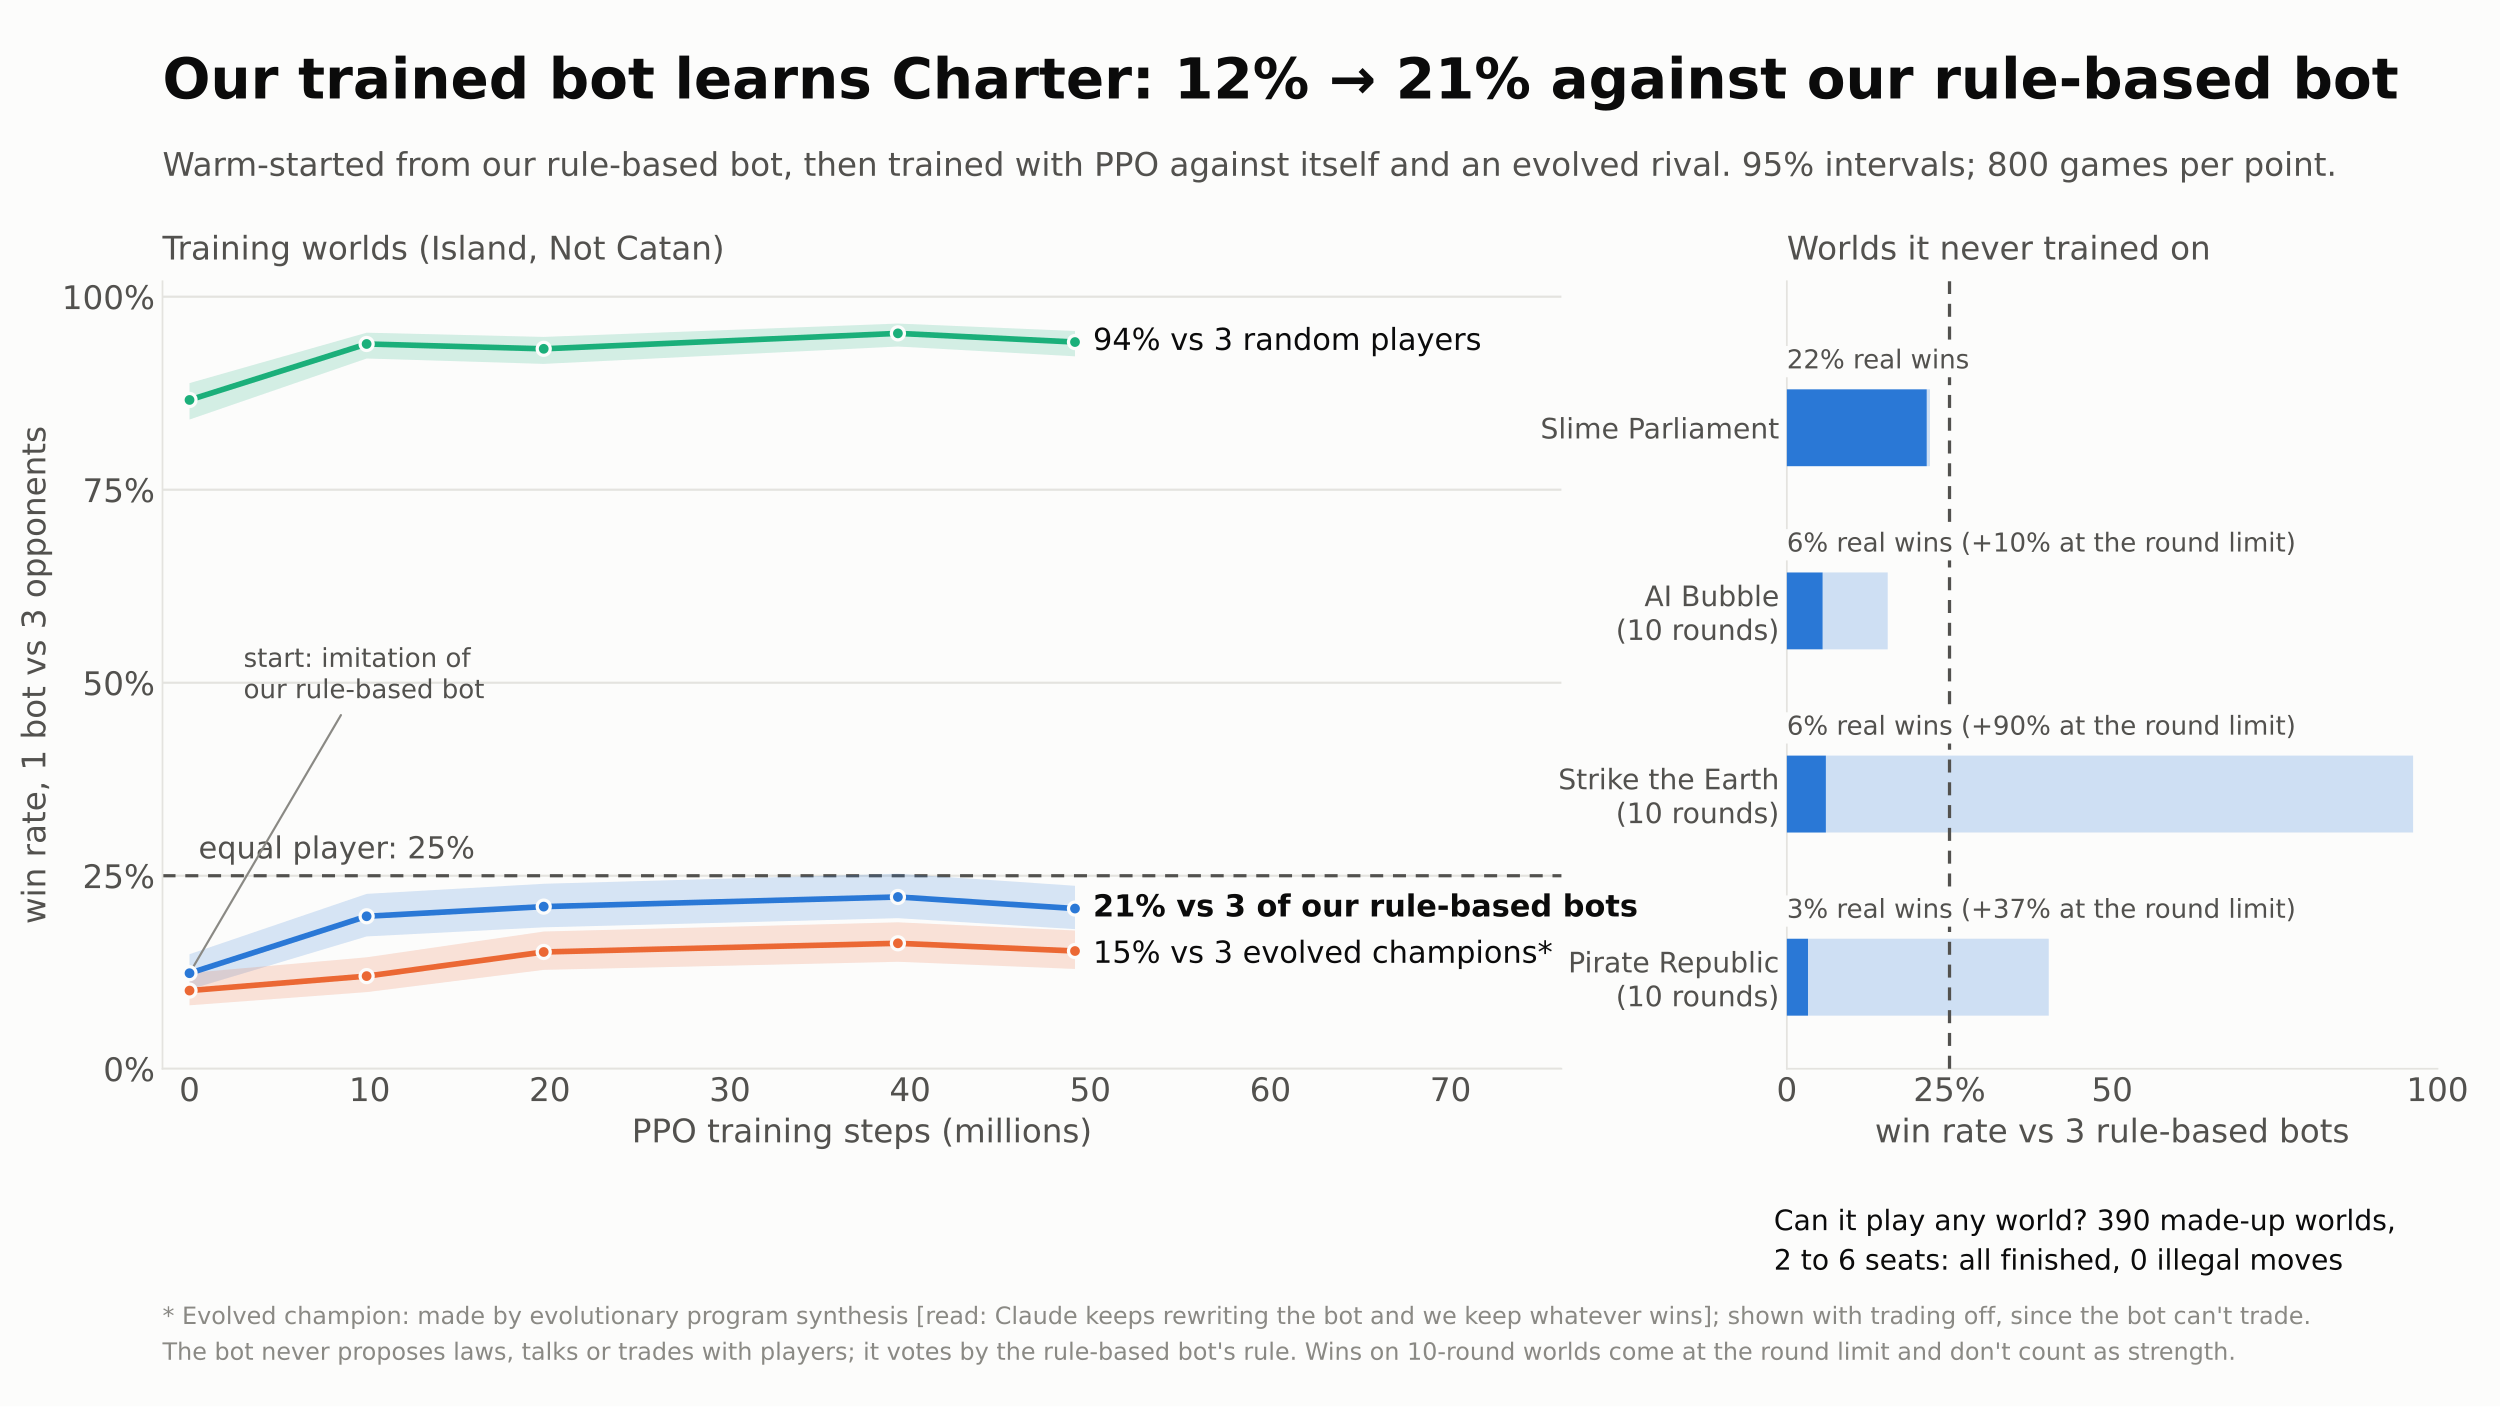
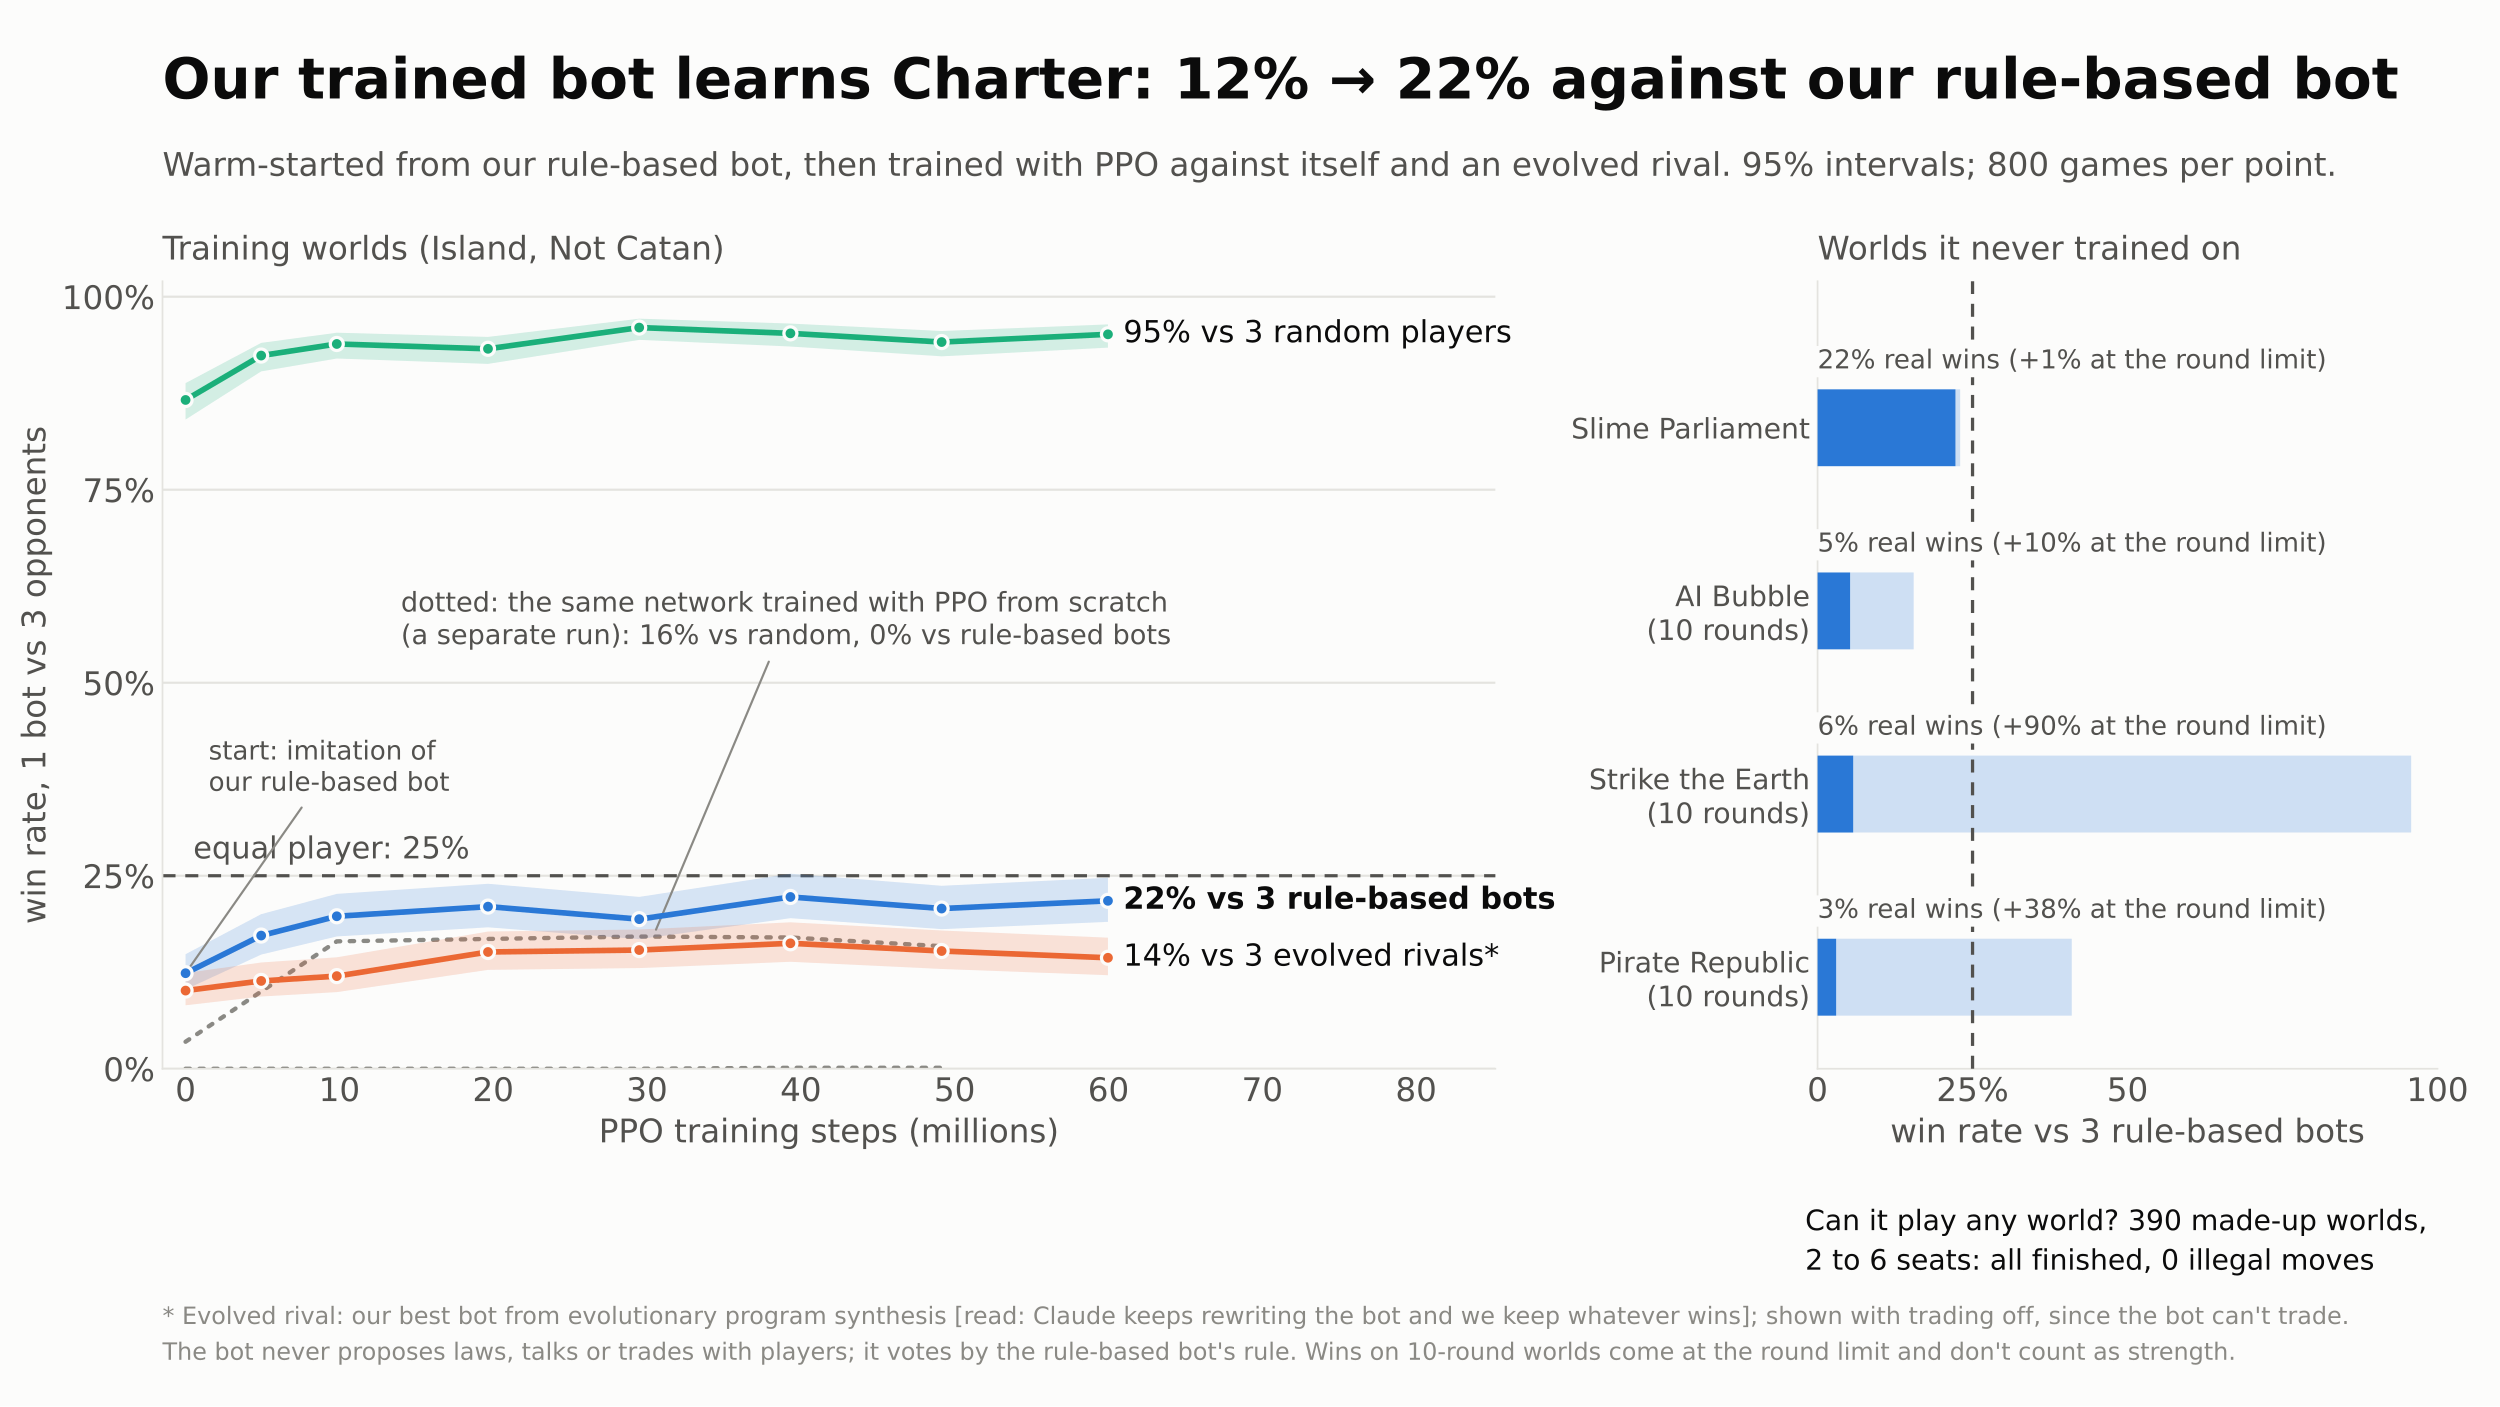
<svg xmlns="http://www.w3.org/2000/svg" xmlns:xlink="http://www.w3.org/1999/xlink" width="1152pt" height="648pt" viewBox="0 0 1152 648" version="1.1">
  <defs>
    <style type="text/css">*{stroke-linejoin: round; stroke-linecap: butt}</style>
  </defs>
  <g id="figure_1">
    <g id="patch_1">
      <path d="M 0 648  L 1152 648  L 1152 0  L 0 0  z " style="fill: #fcfcfb" />
    </g>
    <g id="axes_1">
      <g id="patch_2">
-         <path d="M 74.88 492.48  L 719.493 492.48  L 719.493 129.6  L 74.88 129.6  z " style="fill: #fcfcfb" />
+         <path d="M 74.88 492.48  L 689.06 492.48  L 689.06 129.6  L 74.88 129.6  z " style="fill: #fcfcfb" />
      </g>
      <g id="matplotlib.axis_1">
        <g id="xtick_1">
          <g id="line2d_1" />
          <g id="text_1">
-             <text style="font-size: 15px; font-family: 'DejaVu Sans'; text-anchor: middle; fill: #52514e" x="87.332" y="507.376" transform="rotate(-0 87.33195 507.3765)">0</text>
+             <text style="font-size: 15px; font-family: 'DejaVu Sans'; text-anchor: middle; fill: #52514e" x="85.512" y="507.376" transform="rotate(-0 85.51197 507.3765)">0</text>
          </g>
        </g>
        <g id="xtick_2">
          <g id="line2d_2" />
          <g id="text_2">
-             <text style="font-size: 15px; font-family: 'DejaVu Sans'; text-anchor: middle; fill: #52514e" x="170.345" y="507.376" transform="rotate(-0 170.345 507.3765)">10</text>
+             <text style="font-size: 15px; font-family: 'DejaVu Sans'; text-anchor: middle; fill: #52514e" x="156.392" y="507.376" transform="rotate(-0 156.3918 507.3765)">10</text>
          </g>
        </g>
        <g id="xtick_3">
          <g id="line2d_3" />
          <g id="text_3">
-             <text style="font-size: 15px; font-family: 'DejaVu Sans'; text-anchor: middle; fill: #52514e" x="253.358" y="507.376" transform="rotate(-0 253.358 507.3765)">20</text>
+             <text style="font-size: 15px; font-family: 'DejaVu Sans'; text-anchor: middle; fill: #52514e" x="227.272" y="507.376" transform="rotate(-0 227.2716 507.3765)">20</text>
          </g>
        </g>
        <g id="xtick_4">
          <g id="line2d_4" />
          <g id="text_4">
-             <text style="font-size: 15px; font-family: 'DejaVu Sans'; text-anchor: middle; fill: #52514e" x="336.371" y="507.376" transform="rotate(-0 336.371 507.3765)">30</text>
+             <text style="font-size: 15px; font-family: 'DejaVu Sans'; text-anchor: middle; fill: #52514e" x="298.151" y="507.376" transform="rotate(-0 298.1515 507.3765)">30</text>
          </g>
        </g>
        <g id="xtick_5">
          <g id="line2d_5" />
          <g id="text_5">
-             <text style="font-size: 15px; font-family: 'DejaVu Sans'; text-anchor: middle; fill: #52514e" x="419.384" y="507.376" transform="rotate(-0 419.384 507.3765)">40</text>
+             <text style="font-size: 15px; font-family: 'DejaVu Sans'; text-anchor: middle; fill: #52514e" x="369.031" y="507.376" transform="rotate(-0 369.0313 507.3765)">40</text>
          </g>
        </g>
        <g id="xtick_6">
          <g id="line2d_6" />
          <g id="text_6">
-             <text style="font-size: 15px; font-family: 'DejaVu Sans'; text-anchor: middle; fill: #52514e" x="502.397" y="507.376" transform="rotate(-0 502.397 507.3765)">50</text>
+             <text style="font-size: 15px; font-family: 'DejaVu Sans'; text-anchor: middle; fill: #52514e" x="439.911" y="507.376" transform="rotate(-0 439.9111 507.3765)">50</text>
          </g>
        </g>
        <g id="xtick_7">
          <g id="line2d_7" />
          <g id="text_7">
-             <text style="font-size: 15px; font-family: 'DejaVu Sans'; text-anchor: middle; fill: #52514e" x="585.41" y="507.376" transform="rotate(-0 585.41 507.3765)">60</text>
+             <text style="font-size: 15px; font-family: 'DejaVu Sans'; text-anchor: middle; fill: #52514e" x="510.791" y="507.376" transform="rotate(-0 510.7909 507.3765)">60</text>
          </g>
        </g>
        <g id="xtick_8">
          <g id="line2d_8" />
          <g id="text_8">
-             <text style="font-size: 15px; font-family: 'DejaVu Sans'; text-anchor: middle; fill: #52514e" x="668.423" y="507.376" transform="rotate(-0 668.423 507.3765)">70</text>
-           </g>
-         </g>
-         <g id="text_9">
-           <text style="font-size: 15px; font-family: 'DejaVu Sans'; text-anchor: middle; fill: #52514e" x="397.186" y="526.378" transform="rotate(-0 397.1863 526.3777)">PPO training steps (millions)</text>
+             <text style="font-size: 15px; font-family: 'DejaVu Sans'; text-anchor: middle; fill: #52514e" x="581.671" y="507.376" transform="rotate(-0 581.6708 507.3765)">70</text>
+           </g>
+         </g>
+         <g id="xtick_9">
+           <g id="line2d_9" />
+           <g id="text_9">
+             <text style="font-size: 15px; font-family: 'DejaVu Sans'; text-anchor: middle; fill: #52514e" x="652.551" y="507.376" transform="rotate(-0 652.5506 507.3765)">80</text>
+           </g>
+         </g>
+         <g id="text_10">
+           <text style="font-size: 15px; font-family: 'DejaVu Sans'; text-anchor: middle; fill: #52514e" x="381.97" y="526.378" transform="rotate(-0 381.9701 526.3777)">PPO training steps (millions)</text>
        </g>
      </g>
      <g id="matplotlib.axis_2">
        <g id="ytick_1">
-           <g id="line2d_9">
-             <path d="M 74.88 492.48  L 719.493 492.48  " clip-path="url(#ped08a041e3)" style="fill: none; stroke: #e4e3df; stroke-linecap: square" />
-           </g>
-           <g id="line2d_10" />
-           <g id="text_10">
+           <g id="line2d_10">
+             <path d="M 74.88 492.48  L 689.06 492.48  " clip-path="url(#p996b36178b)" style="fill: none; stroke: #e4e3df; stroke-linecap: square" />
+           </g>
+           <g id="line2d_11" />
+           <g id="text_11">
            <text style="font-size: 15px; font-family: 'DejaVu Sans'; text-anchor: end; fill: #52514e" x="71.38" y="498.178" transform="rotate(-0 71.38 498.1782)">0%</text>
          </g>
        </g>
        <g id="ytick_2">
-           <g id="line2d_11">
-             <path d="M 74.88 403.539  L 719.493 403.539  " clip-path="url(#ped08a041e3)" style="fill: none; stroke: #e4e3df; stroke-linecap: square" />
-           </g>
-           <g id="line2d_12" />
-           <g id="text_11">
+           <g id="line2d_12">
+             <path d="M 74.88 403.539  L 689.06 403.539  " clip-path="url(#p996b36178b)" style="fill: none; stroke: #e4e3df; stroke-linecap: square" />
+           </g>
+           <g id="line2d_13" />
+           <g id="text_12">
            <text style="font-size: 15px; font-family: 'DejaVu Sans'; text-anchor: end; fill: #52514e" x="71.38" y="409.237" transform="rotate(-0 71.38 409.2371)">25%</text>
          </g>
        </g>
        <g id="ytick_3">
-           <g id="line2d_13">
-             <path d="M 74.88 314.598  L 719.493 314.598  " clip-path="url(#ped08a041e3)" style="fill: none; stroke: #e4e3df; stroke-linecap: square" />
-           </g>
-           <g id="line2d_14" />
-           <g id="text_12">
+           <g id="line2d_14">
+             <path d="M 74.88 314.598  L 689.06 314.598  " clip-path="url(#p996b36178b)" style="fill: none; stroke: #e4e3df; stroke-linecap: square" />
+           </g>
+           <g id="line2d_15" />
+           <g id="text_13">
            <text style="font-size: 15px; font-family: 'DejaVu Sans'; text-anchor: end; fill: #52514e" x="71.38" y="320.296" transform="rotate(-0 71.38 320.2959)">50%</text>
          </g>
        </g>
        <g id="ytick_4">
-           <g id="line2d_15">
-             <path d="M 74.88 225.656  L 719.493 225.656  " clip-path="url(#ped08a041e3)" style="fill: none; stroke: #e4e3df; stroke-linecap: square" />
-           </g>
-           <g id="line2d_16" />
-           <g id="text_13">
+           <g id="line2d_16">
+             <path d="M 74.88 225.656  L 689.06 225.656  " clip-path="url(#p996b36178b)" style="fill: none; stroke: #e4e3df; stroke-linecap: square" />
+           </g>
+           <g id="line2d_17" />
+           <g id="text_14">
            <text style="font-size: 15px; font-family: 'DejaVu Sans'; text-anchor: end; fill: #52514e" x="71.38" y="231.355" transform="rotate(-0 71.38 231.3547)">75%</text>
          </g>
        </g>
        <g id="ytick_5">
-           <g id="line2d_17">
-             <path d="M 74.88 136.715  L 719.493 136.715  " clip-path="url(#ped08a041e3)" style="fill: none; stroke: #e4e3df; stroke-linecap: square" />
-           </g>
-           <g id="line2d_18" />
-           <g id="text_14">
+           <g id="line2d_18">
+             <path d="M 74.88 136.715  L 689.06 136.715  " clip-path="url(#p996b36178b)" style="fill: none; stroke: #e4e3df; stroke-linecap: square" />
+           </g>
+           <g id="line2d_19" />
+           <g id="text_15">
            <text style="font-size: 15px; font-family: 'DejaVu Sans'; text-anchor: end; fill: #52514e" x="71.38" y="142.414" transform="rotate(-0 71.38 142.4135)">100%</text>
          </g>
        </g>
-         <g id="text_15">
+         <g id="text_16">
          <text style="font-size: 15px; font-family: 'DejaVu Sans'; text-anchor: middle; fill: #52514e" x="20.893" y="311.04" transform="rotate(-90 20.89289 311.04)">win rate, 1 bot vs 3 opponents</text>
        </g>
      </g>
-       <g id="line2d_19">
-         <path d="M 74.88 403.539  L 719.493 403.539  " clip-path="url(#ped08a041e3)" style="fill: none; stroke-dasharray: 6,4.5; stroke-dashoffset: 0; stroke: #52514e; stroke-width: 1.5" />
+       <g id="line2d_20">
+         <path d="M 74.88 403.539  L 689.06 403.539  " clip-path="url(#p996b36178b)" style="fill: none; stroke-dasharray: 6,4.5; stroke-dashoffset: 0; stroke: #52514e; stroke-width: 1.5" />
+       </g>
+       <g id="line2d_21">
+         <path d="M 85.512 480.028  L 155.19 433.779  L 294.545 431.555  L 364.223 432  L 433.901 436.002  " clip-path="url(#p996b36178b)" style="fill: none; stroke-dasharray: 2,4.4; stroke-dashoffset: 0; stroke: #8a8984; stroke-width: 2; stroke-linecap: round" />
+       </g>
+       <g id="line2d_22">
+         <path d="M 85.512 492.48  L 155.19 492.48  L 294.545 492.48  L 364.223 492.035  L 433.901 492.035  " clip-path="url(#p996b36178b)" style="fill: none; stroke-dasharray: 2,4.4; stroke-dashoffset: 0; stroke: #8a8984; stroke-width: 2; stroke-linecap: round" />
      </g>
      <g id="FillBetweenPolyCollection_1">
        <defs>
-           <path id="m4e220608b8" d="M 87.332 -471.473  L 87.332 -454.684  L 168.937 -482.804  L 250.542 -480.321  L 413.752 -488.329  L 495.357 -483.801  L 495.357 -495.465  L 495.357 -495.465  L 413.752 -498.904  L 250.542 -492.749  L 168.937 -494.693  L 87.332 -471.473  z " />
-         </defs>
-         <g clip-path="url(#ped08a041e3)">
-           <use xlink:href="#m4e220608b8" x="0" y="648" style="fill: #1baf7a; fill-opacity: 0.18" />
+           <path id="m9db21800db" d="M 85.512 -471.473  L 85.512 -454.684  L 120.351 -476.87  L 155.19 -482.804  L 224.867 -480.321  L 294.545 -491.389  L 364.223 -488.329  L 433.901 -483.801  L 510.546 -487.822  L 510.546 -498.525  L 510.546 -498.525  L 433.901 -495.465  L 364.223 -498.904  L 294.545 -501.155  L 224.867 -492.749  L 155.19 -494.693  L 120.351 -490.004  L 85.512 -471.473  z " />
+         </defs>
+         <g clip-path="url(#p996b36178b)">
+           <use xlink:href="#m9db21800db" x="0" y="648" style="fill: #1baf7a; fill-opacity: 0.18" />
        </g>
      </g>
      <g id="FillBetweenPolyCollection_2">
        <defs>
-           <path id="mc401bdc2db" d="M 87.332 -208.31  L 87.332 -192.062  L 168.937 -216.493  L 250.542 -220.694  L 413.752 -224.909  L 495.357 -219.853  L 495.357 -239.824  L 495.357 -239.824  L 413.752 -245.39  L 250.542 -240.753  L 168.937 -236.103  L 87.332 -208.31  z " />
-         </defs>
-         <g clip-path="url(#ped08a041e3)">
-           <use xlink:href="#mc401bdc2db" x="0" y="648" style="fill: #2a78d6; fill-opacity: 0.18" />
+           <path id="m25d0643c02" d="M 85.512 -208.31  L 85.512 -192.062  L 120.351 -208.137  L 155.19 -216.493  L 224.867 -220.694  L 294.545 -215.236  L 364.223 -224.909  L 433.901 -219.853  L 510.546 -223.222  L 510.546 -243.537  L 510.546 -243.537  L 433.901 -239.824  L 364.223 -245.39  L 294.545 -234.705  L 224.867 -240.753  L 155.19 -236.103  L 120.351 -226.755  L 85.512 -208.31  z " />
+         </defs>
+         <g clip-path="url(#p996b36178b)">
+           <use xlink:href="#m25d0643c02" x="0" y="648" style="fill: #2a78d6; fill-opacity: 0.18" />
        </g>
      </g>
      <g id="FillBetweenPolyCollection_3">
        <defs>
-           <path id="mc7de9eea5e" d="M 87.332 -199.669  L 87.332 -184.769  L 168.937 -190.84  L 250.542 -201.091  L 413.752 -204.814  L 495.357 -201.503  L 495.357 -219.226  L 495.357 -219.226  L 413.752 -222.997  L 250.542 -218.754  L 168.937 -206.876  L 87.332 -199.669  z " />
-         </defs>
-         <g clip-path="url(#ped08a041e3)">
-           <use xlink:href="#mc7de9eea5e" x="0" y="648" style="fill: #eb6834; fill-opacity: 0.18" />
+           <path id="m6a4d2375a0" d="M 85.512 -199.669  L 85.512 -184.769  L 120.351 -188.809  L 155.19 -190.84  L 224.867 -201.091  L 294.545 -201.917  L 364.223 -204.814  L 433.901 -201.503  L 510.546 -198.617  L 510.546 -215.917  L 510.546 -215.917  L 433.901 -219.226  L 364.223 -222.997  L 294.545 -219.698  L 224.867 -218.754  L 155.19 -206.876  L 120.351 -204.481  L 85.512 -199.669  z " />
+         </defs>
+         <g clip-path="url(#p996b36178b)">
+           <use xlink:href="#m6a4d2375a0" x="0" y="648" style="fill: #eb6834; fill-opacity: 0.18" />
        </g>
      </g>
      <g id="patch_3">
        <path d="M 74.88 492.48  L 74.88 129.6  " style="fill: none; stroke: #e4e3df; stroke-width: 0.8; stroke-linejoin: miter; stroke-linecap: square" />
      </g>
      <g id="patch_4">
-         <path d="M 74.88 492.48  L 719.493 492.48  " style="fill: none; stroke: #e4e3df; stroke-width: 0.8; stroke-linejoin: miter; stroke-linecap: square" />
-       </g>
-       <g id="text_16">
-         <text style="font-size: 14px; font-family: 'DejaVu Sans'; text-anchor: start; fill: #52514e" x="91.483" y="395.551" transform="rotate(-0 91.4826 395.5506)">equal player: 25%</text>
-       </g>
-       <g id="line2d_20">
-         <path d="M 87.332 184.299  L 168.937 158.506  L 250.542 160.729  L 413.752 153.614  L 495.357 157.616  " clip-path="url(#ped08a041e3)" style="fill: none; stroke: #1baf7a; stroke-width: 2.6; stroke-linecap: round" />
-       </g>
-       <g id="line2d_21">
-         <path d="M 87.332 448.454  L 168.937 422.216  L 250.542 417.769  L 413.752 413.322  L 495.357 418.659  " clip-path="url(#ped08a041e3)" style="fill: none; stroke: #2a78d6; stroke-width: 2.6; stroke-linecap: round" />
-       </g>
-       <g id="line2d_22">
-         <path d="M 87.332 456.459  L 168.937 449.788  L 250.542 438.671  L 413.752 434.668  L 495.357 438.226  " clip-path="url(#ped08a041e3)" style="fill: none; stroke: #eb6834; stroke-width: 2.6; stroke-linecap: round" />
+         <path d="M 74.88 492.48  L 689.06 492.48  " style="fill: none; stroke: #e4e3df; stroke-width: 0.8; stroke-linejoin: miter; stroke-linecap: square" />
      </g>
      <g id="text_17">
-         <text style="font-size: 14px; font-family: 'DejaVu Sans'; text-anchor: start; fill: #0b0b0b" x="503.659" y="161.254" transform="rotate(-0 503.6588 161.2537)">94%  vs 3 random players</text>
+         <text style="font-size: 14px; font-family: 'DejaVu Sans'; text-anchor: start; fill: #52514e" x="89.056" y="395.551" transform="rotate(-0 89.05597 395.5506)">equal player: 25%</text>
+       </g>
+       <g id="patch_5">
+         <path d="M 354.262 304.907  Q 328.276 366.641 302.29 428.374  " style="fill: none; stroke: #8a8984; stroke-linecap: round" />
      </g>
      <g id="text_18">
-         <text style="font-weight: 700; font-size: 14px; font-family: 'DejaVu Sans'; text-anchor: start; fill: #0b0b0b" x="503.659" y="422.296" transform="rotate(-0 503.6588 422.2961)">21%  vs 3 of our rule-based bots</text>
+         <text style="font-size: 12.5px; font-family: 'DejaVu Sans'; fill: #52514e" transform="translate(184.7437 281.806)">dotted: the same network trained with PPO from scratch</text>
+         <text style="font-size: 12.5px; font-family: 'DejaVu Sans'; fill: #52514e" transform="translate(184.7437 296.8094)">(a separate run): 16% vs random, 0% vs rule-based bots</text>
+       </g>
+       <g id="line2d_23">
+         <path d="M 85.512 184.299  L 120.351 163.842  L 155.19 158.506  L 224.867 160.729  L 294.545 150.946  L 364.223 153.614  L 433.901 157.616  L 510.546 154.059  " clip-path="url(#p996b36178b)" style="fill: none; stroke: #1baf7a; stroke-width: 2.6; stroke-linecap: round" />
+       </g>
+       <g id="line2d_24">
+         <path d="M 85.512 448.454  L 120.351 431.111  L 155.19 422.216  L 224.867 417.769  L 294.545 423.551  L 364.223 413.322  L 433.901 418.659  L 510.546 415.101  " clip-path="url(#p996b36178b)" style="fill: none; stroke: #2a78d6; stroke-width: 2.6; stroke-linecap: round" />
+       </g>
+       <g id="line2d_25">
+         <path d="M 85.512 456.459  L 120.351 452.012  L 155.19 449.788  L 224.867 438.671  L 294.545 437.781  L 364.223 434.668  L 433.901 438.226  L 510.546 441.339  " clip-path="url(#p996b36178b)" style="fill: none; stroke: #eb6834; stroke-width: 2.6; stroke-linecap: round" />
      </g>
      <g id="text_19">
-         <text style="font-size: 14px; font-family: 'DejaVu Sans'; text-anchor: start; fill: #0b0b0b" x="503.659" y="443.642" transform="rotate(-0 503.6588 443.642)">15%  vs 3 evolved champions*</text>
-       </g>
-       <g id="patch_5">
-         <path d="M 157.094 329.521  Q 122.719 388.126 88.343 446.73  " style="fill: none; stroke: #8a8984; stroke-linecap: round" />
+         <text style="font-size: 14px; font-family: 'DejaVu Sans'; text-anchor: start; fill: #0b0b0b" x="517.634" y="157.696" transform="rotate(-0 517.634 157.6961)">95%  vs 3 random players</text>
      </g>
      <g id="text_20">
-         <text style="font-size: 12px; font-family: 'DejaVu Sans'; fill: #52514e" transform="translate(112.2359 307.3097)">start: imitation of</text>
-         <text style="font-size: 12px; font-family: 'DejaVu Sans'; fill: #52514e" transform="translate(112.2359 321.7129)">our rule-based bot</text>
+         <text style="font-weight: 700; font-size: 14px; font-family: 'DejaVu Sans'; text-anchor: start; fill: #0b0b0b" x="517.634" y="418.738" transform="rotate(-0 517.634 418.7384)">22%  vs 3 rule-based bots</text>
      </g>
      <g id="text_21">
+         <text style="font-size: 14px; font-family: 'DejaVu Sans'; text-anchor: start; fill: #0b0b0b" x="517.634" y="444.976" transform="rotate(-0 517.634 444.9761)">14%  vs 3 evolved rivals*</text>
+       </g>
+       <g id="patch_6">
+         <path d="M 138.995 372.126  Q 112.827 409.471 86.659 446.817  " style="fill: none; stroke: #8a8984; stroke-linecap: round" />
+       </g>
+       <g id="text_22">
+         <text style="font-size: 12px; font-family: 'DejaVu Sans'; fill: #52514e" transform="translate(96.14395 350.0014)">start: imitation of</text>
+         <text style="font-size: 12px; font-family: 'DejaVu Sans'; fill: #52514e" transform="translate(96.14395 364.4047)">our rule-based bot</text>
+       </g>
+       <g id="text_23">
        <text style="font-size: 15px; font-family: 'DejaVu Sans'; text-anchor: start; fill: #52514e" x="74.88" y="119.6" transform="rotate(-0 74.88 119.6)">Training worlds (Island, Not Catan)</text>
      </g>
-       <g id="line2d_23">
-         <defs>
-           <path id="m1b3474191c" d="M 0 3  C 0.796 3 1.559 2.684 2.121 2.121  C 2.684 1.559 3 0.796 3 0  C 3 -0.796 2.684 -1.559 2.121 -2.121  C 1.559 -2.684 0.796 -3 0 -3  C -0.796 -3 -1.559 -2.684 -2.121 -2.121  C -2.684 -1.559 -3 -0.796 -3 0  C -3 0.796 -2.684 1.559 -2.121 2.121  C -1.559 2.684 -0.796 3 0 3  z " style="stroke: #fcfcfb; stroke-width: 1.5" />
-         </defs>
-         <g clip-path="url(#ped08a041e3)">
-           <use xlink:href="#m1b3474191c" x="87.332" y="184.299" style="fill: #1baf7a; stroke: #fcfcfb; stroke-width: 1.5" />
-           <use xlink:href="#m1b3474191c" x="168.937" y="158.506" style="fill: #1baf7a; stroke: #fcfcfb; stroke-width: 1.5" />
-           <use xlink:href="#m1b3474191c" x="250.542" y="160.729" style="fill: #1baf7a; stroke: #fcfcfb; stroke-width: 1.5" />
-           <use xlink:href="#m1b3474191c" x="413.752" y="153.614" style="fill: #1baf7a; stroke: #fcfcfb; stroke-width: 1.5" />
-           <use xlink:href="#m1b3474191c" x="495.357" y="157.616" style="fill: #1baf7a; stroke: #fcfcfb; stroke-width: 1.5" />
-         </g>
-       </g>
-       <g id="line2d_24">
-         <defs>
-           <path id="maa9d2c59af" d="M 0 3  C 0.796 3 1.559 2.684 2.121 2.121  C 2.684 1.559 3 0.796 3 0  C 3 -0.796 2.684 -1.559 2.121 -2.121  C 1.559 -2.684 0.796 -3 0 -3  C -0.796 -3 -1.559 -2.684 -2.121 -2.121  C -2.684 -1.559 -3 -0.796 -3 0  C -3 0.796 -2.684 1.559 -2.121 2.121  C -1.559 2.684 -0.796 3 0 3  z " style="stroke: #fcfcfb; stroke-width: 1.5" />
-         </defs>
-         <g clip-path="url(#ped08a041e3)">
-           <use xlink:href="#maa9d2c59af" x="87.332" y="448.454" style="fill: #2a78d6; stroke: #fcfcfb; stroke-width: 1.5" />
-           <use xlink:href="#maa9d2c59af" x="168.937" y="422.216" style="fill: #2a78d6; stroke: #fcfcfb; stroke-width: 1.5" />
-           <use xlink:href="#maa9d2c59af" x="250.542" y="417.769" style="fill: #2a78d6; stroke: #fcfcfb; stroke-width: 1.5" />
-           <use xlink:href="#maa9d2c59af" x="413.752" y="413.322" style="fill: #2a78d6; stroke: #fcfcfb; stroke-width: 1.5" />
-           <use xlink:href="#maa9d2c59af" x="495.357" y="418.659" style="fill: #2a78d6; stroke: #fcfcfb; stroke-width: 1.5" />
-         </g>
-       </g>
-       <g id="line2d_25">
-         <defs>
-           <path id="mbcc590cfa4" d="M 0 3  C 0.796 3 1.559 2.684 2.121 2.121  C 2.684 1.559 3 0.796 3 0  C 3 -0.796 2.684 -1.559 2.121 -2.121  C 1.559 -2.684 0.796 -3 0 -3  C -0.796 -3 -1.559 -2.684 -2.121 -2.121  C -2.684 -1.559 -3 -0.796 -3 0  C -3 0.796 -2.684 1.559 -2.121 2.121  C -1.559 2.684 -0.796 3 0 3  z " style="stroke: #fcfcfb; stroke-width: 1.5" />
-         </defs>
-         <g clip-path="url(#ped08a041e3)">
-           <use xlink:href="#mbcc590cfa4" x="87.332" y="456.459" style="fill: #eb6834; stroke: #fcfcfb; stroke-width: 1.5" />
-           <use xlink:href="#mbcc590cfa4" x="168.937" y="449.788" style="fill: #eb6834; stroke: #fcfcfb; stroke-width: 1.5" />
-           <use xlink:href="#mbcc590cfa4" x="250.542" y="438.671" style="fill: #eb6834; stroke: #fcfcfb; stroke-width: 1.5" />
-           <use xlink:href="#mbcc590cfa4" x="413.752" y="434.668" style="fill: #eb6834; stroke: #fcfcfb; stroke-width: 1.5" />
-           <use xlink:href="#mbcc590cfa4" x="495.357" y="438.226" style="fill: #eb6834; stroke: #fcfcfb; stroke-width: 1.5" />
+       <g id="line2d_26">
+         <defs>
+           <path id="m4323d598e2" d="M 0 3  C 0.796 3 1.559 2.684 2.121 2.121  C 2.684 1.559 3 0.796 3 0  C 3 -0.796 2.684 -1.559 2.121 -2.121  C 1.559 -2.684 0.796 -3 0 -3  C -0.796 -3 -1.559 -2.684 -2.121 -2.121  C -2.684 -1.559 -3 -0.796 -3 0  C -3 0.796 -2.684 1.559 -2.121 2.121  C -1.559 2.684 -0.796 3 0 3  z " style="stroke: #fcfcfb; stroke-width: 1.5" />
+         </defs>
+         <g clip-path="url(#p996b36178b)">
+           <use xlink:href="#m4323d598e2" x="85.512" y="184.299" style="fill: #1baf7a; stroke: #fcfcfb; stroke-width: 1.5" />
+           <use xlink:href="#m4323d598e2" x="120.351" y="163.842" style="fill: #1baf7a; stroke: #fcfcfb; stroke-width: 1.5" />
+           <use xlink:href="#m4323d598e2" x="155.19" y="158.506" style="fill: #1baf7a; stroke: #fcfcfb; stroke-width: 1.5" />
+           <use xlink:href="#m4323d598e2" x="224.867" y="160.729" style="fill: #1baf7a; stroke: #fcfcfb; stroke-width: 1.5" />
+           <use xlink:href="#m4323d598e2" x="294.545" y="150.946" style="fill: #1baf7a; stroke: #fcfcfb; stroke-width: 1.5" />
+           <use xlink:href="#m4323d598e2" x="364.223" y="153.614" style="fill: #1baf7a; stroke: #fcfcfb; stroke-width: 1.5" />
+           <use xlink:href="#m4323d598e2" x="433.901" y="157.616" style="fill: #1baf7a; stroke: #fcfcfb; stroke-width: 1.5" />
+           <use xlink:href="#m4323d598e2" x="510.546" y="154.059" style="fill: #1baf7a; stroke: #fcfcfb; stroke-width: 1.5" />
+         </g>
+       </g>
+       <g id="line2d_27">
+         <defs>
+           <path id="m20c1680663" d="M 0 3  C 0.796 3 1.559 2.684 2.121 2.121  C 2.684 1.559 3 0.796 3 0  C 3 -0.796 2.684 -1.559 2.121 -2.121  C 1.559 -2.684 0.796 -3 0 -3  C -0.796 -3 -1.559 -2.684 -2.121 -2.121  C -2.684 -1.559 -3 -0.796 -3 0  C -3 0.796 -2.684 1.559 -2.121 2.121  C -1.559 2.684 -0.796 3 0 3  z " style="stroke: #fcfcfb; stroke-width: 1.5" />
+         </defs>
+         <g clip-path="url(#p996b36178b)">
+           <use xlink:href="#m20c1680663" x="85.512" y="448.454" style="fill: #2a78d6; stroke: #fcfcfb; stroke-width: 1.5" />
+           <use xlink:href="#m20c1680663" x="120.351" y="431.111" style="fill: #2a78d6; stroke: #fcfcfb; stroke-width: 1.5" />
+           <use xlink:href="#m20c1680663" x="155.19" y="422.216" style="fill: #2a78d6; stroke: #fcfcfb; stroke-width: 1.5" />
+           <use xlink:href="#m20c1680663" x="224.867" y="417.769" style="fill: #2a78d6; stroke: #fcfcfb; stroke-width: 1.5" />
+           <use xlink:href="#m20c1680663" x="294.545" y="423.551" style="fill: #2a78d6; stroke: #fcfcfb; stroke-width: 1.5" />
+           <use xlink:href="#m20c1680663" x="364.223" y="413.322" style="fill: #2a78d6; stroke: #fcfcfb; stroke-width: 1.5" />
+           <use xlink:href="#m20c1680663" x="433.901" y="418.659" style="fill: #2a78d6; stroke: #fcfcfb; stroke-width: 1.5" />
+           <use xlink:href="#m20c1680663" x="510.546" y="415.101" style="fill: #2a78d6; stroke: #fcfcfb; stroke-width: 1.5" />
+         </g>
+       </g>
+       <g id="line2d_28">
+         <defs>
+           <path id="ma8e47bbf11" d="M 0 3  C 0.796 3 1.559 2.684 2.121 2.121  C 2.684 1.559 3 0.796 3 0  C 3 -0.796 2.684 -1.559 2.121 -2.121  C 1.559 -2.684 0.796 -3 0 -3  C -0.796 -3 -1.559 -2.684 -2.121 -2.121  C -2.684 -1.559 -3 -0.796 -3 0  C -3 0.796 -2.684 1.559 -2.121 2.121  C -1.559 2.684 -0.796 3 0 3  z " style="stroke: #fcfcfb; stroke-width: 1.5" />
+         </defs>
+         <g clip-path="url(#p996b36178b)">
+           <use xlink:href="#ma8e47bbf11" x="85.512" y="456.459" style="fill: #eb6834; stroke: #fcfcfb; stroke-width: 1.5" />
+           <use xlink:href="#ma8e47bbf11" x="120.351" y="452.012" style="fill: #eb6834; stroke: #fcfcfb; stroke-width: 1.5" />
+           <use xlink:href="#ma8e47bbf11" x="155.19" y="449.788" style="fill: #eb6834; stroke: #fcfcfb; stroke-width: 1.5" />
+           <use xlink:href="#ma8e47bbf11" x="224.867" y="438.671" style="fill: #eb6834; stroke: #fcfcfb; stroke-width: 1.5" />
+           <use xlink:href="#ma8e47bbf11" x="294.545" y="437.781" style="fill: #eb6834; stroke: #fcfcfb; stroke-width: 1.5" />
+           <use xlink:href="#ma8e47bbf11" x="364.223" y="434.668" style="fill: #eb6834; stroke: #fcfcfb; stroke-width: 1.5" />
+           <use xlink:href="#ma8e47bbf11" x="433.901" y="438.226" style="fill: #eb6834; stroke: #fcfcfb; stroke-width: 1.5" />
+           <use xlink:href="#ma8e47bbf11" x="510.546" y="441.339" style="fill: #eb6834; stroke: #fcfcfb; stroke-width: 1.5" />
        </g>
      </g>
    </g>
    <g id="axes_2">
-       <g id="patch_6">
-         <path d="M 823.38 492.48  L 1123.2 492.48  L 1123.2 129.6  L 823.38 129.6  z " style="fill: #fcfcfb" />
+       <g id="patch_7">
+         <path d="M 837.535 492.48  L 1123.2 492.48  L 1123.2 129.6  L 837.535 129.6  z " style="fill: #fcfcfb" />
      </g>
      <g id="matplotlib.axis_3">
-         <g id="xtick_9">
-           <g id="line2d_26" />
-           <g id="text_22">
-             <text style="font-size: 15px; font-family: 'DejaVu Sans'; text-anchor: middle; fill: #52514e" x="823.38" y="507.376" transform="rotate(-0 823.3802 507.3765)">0</text>
-           </g>
-         </g>
        <g id="xtick_10">
-           <g id="line2d_27" />
-           <g id="text_23">
-             <text style="font-size: 15px; font-family: 'DejaVu Sans'; text-anchor: middle; fill: #52514e" x="898.335" y="507.376" transform="rotate(-0 898.3351 507.3765)">25%</text>
+           <g id="line2d_29" />
+           <g id="text_24">
+             <text style="font-size: 15px; font-family: 'DejaVu Sans'; text-anchor: middle; fill: #52514e" x="837.535" y="507.376" transform="rotate(-0 837.5348 507.3765)">0</text>
          </g>
        </g>
        <g id="xtick_11">
-           <g id="line2d_28" />
-           <g id="text_24">
-             <text style="font-size: 15px; font-family: 'DejaVu Sans'; text-anchor: middle; fill: #52514e" x="973.29" y="507.376" transform="rotate(-0 973.2901 507.3765)">50</text>
+           <g id="line2d_30" />
+           <g id="text_25">
+             <text style="font-size: 15px; font-family: 'DejaVu Sans'; text-anchor: middle; fill: #52514e" x="908.951" y="507.376" transform="rotate(-0 908.9511 507.3765)">25%</text>
          </g>
        </g>
        <g id="xtick_12">
-           <g id="line2d_29" />
-           <g id="text_25">
+           <g id="line2d_31" />
+           <g id="text_26">
+             <text style="font-size: 15px; font-family: 'DejaVu Sans'; text-anchor: middle; fill: #52514e" x="980.367" y="507.376" transform="rotate(-0 980.3674 507.3765)">50</text>
+           </g>
+         </g>
+         <g id="xtick_13">
+           <g id="line2d_32" />
+           <g id="text_27">
            <text style="font-size: 15px; font-family: 'DejaVu Sans'; text-anchor: middle; fill: #52514e" x="1123.2" y="507.376" transform="rotate(-0 1123.2 507.3765)">100</text>
          </g>
        </g>
-         <g id="text_26">
-           <text style="font-size: 15px; font-family: 'DejaVu Sans'; text-anchor: middle; fill: #52514e" x="973.29" y="526.378" transform="rotate(-0 973.2901 526.3777)">win rate vs 3 rule-based bots</text>
+         <g id="text_28">
+           <text style="font-size: 15px; font-family: 'DejaVu Sans'; text-anchor: middle; fill: #52514e" x="980.367" y="526.378" transform="rotate(-0 980.3674 526.3777)">win rate vs 3 rule-based bots</text>
        </g>
      </g>
      <g id="matplotlib.axis_4">
        <g id="ytick_6">
-           <g id="line2d_30" />
-           <g id="text_27">
-             <text style="font-size: 13px; font-family: 'DejaVu Sans'; fill: #52514e" transform="translate(722.6138 448.0725)">Pirate Republic</text>
-             <text style="font-size: 13px; font-family: 'DejaVu Sans'; fill: #52514e" transform="translate(744.5472 463.676)">(10 rounds)</text>
+           <g id="line2d_33" />
+           <g id="text_29">
+             <text style="font-size: 13px; font-family: 'DejaVu Sans'; fill: #52514e" transform="translate(736.7684 448.0725)">Pirate Republic</text>
+             <text style="font-size: 13px; font-family: 'DejaVu Sans'; fill: #52514e" transform="translate(758.7018 463.676)">(10 rounds)</text>
          </g>
        </g>
        <g id="ytick_7">
-           <g id="line2d_31" />
-           <g id="text_28">
-             <text style="font-size: 13px; font-family: 'DejaVu Sans'; fill: #52514e" transform="translate(718.0536 363.6818)">Strike the Earth</text>
-             <text style="font-size: 13px; font-family: 'DejaVu Sans'; fill: #52514e" transform="translate(744.5472 379.2853)">(10 rounds)</text>
+           <g id="line2d_34" />
+           <g id="text_30">
+             <text style="font-size: 13px; font-family: 'DejaVu Sans'; fill: #52514e" transform="translate(732.2082 363.6818)">Strike the Earth</text>
+             <text style="font-size: 13px; font-family: 'DejaVu Sans'; fill: #52514e" transform="translate(758.7018 379.2853)">(10 rounds)</text>
          </g>
        </g>
        <g id="ytick_8">
-           <g id="line2d_32" />
-           <g id="text_29">
-             <text style="font-size: 13px; font-family: 'DejaVu Sans'; fill: #52514e" transform="translate(757.7463 279.2911)">AI Bubble</text>
-             <text style="font-size: 13px; font-family: 'DejaVu Sans'; fill: #52514e" transform="translate(744.5472 294.8947)">(10 rounds)</text>
+           <g id="line2d_35" />
+           <g id="text_31">
+             <text style="font-size: 13px; font-family: 'DejaVu Sans'; fill: #52514e" transform="translate(771.9009 279.2911)">AI Bubble</text>
+             <text style="font-size: 13px; font-family: 'DejaVu Sans'; fill: #52514e" transform="translate(758.7018 294.8947)">(10 rounds)</text>
          </g>
        </g>
        <g id="ytick_9">
-           <g id="line2d_33" />
-           <g id="text_30">
-             <text style="font-size: 13px; font-family: 'DejaVu Sans'; text-anchor: end; fill: #52514e" x="819.88" y="202.052" transform="rotate(-0 819.8802 202.0515)">Slime Parliament</text>
-           </g>
-         </g>
-       </g>
-       <g id="patch_7">
-         <path d="M 823.38 492.48  L 823.38 129.6  " style="fill: none; stroke: #e4e3df; stroke-width: 0.8; stroke-linejoin: miter; stroke-linecap: square" />
+           <g id="line2d_36" />
+           <g id="text_32">
+             <text style="font-size: 13px; font-family: 'DejaVu Sans'; text-anchor: end; fill: #52514e" x="834.035" y="202.052" transform="rotate(-0 834.0348 202.0515)">Slime Parliament</text>
+           </g>
+         </g>
      </g>
      <g id="patch_8">
-         <path d="M 823.38 492.48  L 1123.2 492.48  " style="fill: none; stroke: #e4e3df; stroke-width: 0.8; stroke-linejoin: miter; stroke-linecap: square" />
+         <path d="M 837.535 492.48  L 837.535 129.6  " style="fill: none; stroke: #e4e3df; stroke-width: 0.8; stroke-linejoin: miter; stroke-linecap: square" />
      </g>
      <g id="patch_9">
-         <path d="M 823.38 214.835  L 887.841 214.835  L 887.841 179.391  L 823.38 179.391  z " clip-path="url(#p74b0bc030a)" style="fill: #2a78d6" />
+         <path d="M 837.535 492.48  L 1123.2 492.48  " style="fill: none; stroke: #e4e3df; stroke-width: 0.8; stroke-linejoin: miter; stroke-linecap: square" />
      </g>
      <g id="patch_10">
-         <path d="M 887.841 214.835  L 889.341 214.835  L 889.341 179.391  L 887.841 179.391  z " clip-path="url(#p74b0bc030a)" style="fill: #2a78d6; opacity: 0.22" />
+         <path d="M 837.535 214.835  L 901.095 214.835  L 901.095 179.391  L 837.535 179.391  z " clip-path="url(#p2a9204a4a2)" style="fill: #2a78d6" />
      </g>
      <g id="patch_11">
-         <path d="M 823.38 299.225  L 839.87 299.225  L 839.87 263.781  L 823.38 263.781  z " clip-path="url(#p74b0bc030a)" style="fill: #2a78d6" />
+         <path d="M 901.095 214.835  L 903.238 214.835  L 903.238 179.391  L 901.095 179.391  z " clip-path="url(#p2a9204a4a2)" style="fill: #2a78d6; opacity: 0.22" />
      </g>
      <g id="patch_12">
-         <path d="M 839.87 299.225  L 869.852 299.225  L 869.852 263.781  L 839.87 263.781  z " clip-path="url(#p74b0bc030a)" style="fill: #2a78d6; opacity: 0.22" />
+         <path d="M 837.535 299.225  L 852.532 299.225  L 852.532 263.781  L 837.535 263.781  z " clip-path="url(#p2a9204a4a2)" style="fill: #2a78d6" />
      </g>
      <g id="patch_13">
-         <path d="M 823.38 383.616  L 841.369 383.616  L 841.369 348.172  L 823.38 348.172  z " clip-path="url(#p74b0bc030a)" style="fill: #2a78d6" />
+         <path d="M 852.532 299.225  L 881.813 299.225  L 881.813 263.781  L 852.532 263.781  z " clip-path="url(#p2a9204a4a2)" style="fill: #2a78d6; opacity: 0.22" />
      </g>
      <g id="patch_14">
-         <path d="M 841.369 383.616  L 1111.957 383.616  L 1111.957 348.172  L 841.369 348.172  z " clip-path="url(#p74b0bc030a)" style="fill: #2a78d6; opacity: 0.22" />
+         <path d="M 837.535 383.616  L 853.961 383.616  L 853.961 348.172  L 837.535 348.172  z " clip-path="url(#p2a9204a4a2)" style="fill: #2a78d6" />
      </g>
      <g id="patch_15">
-         <path d="M 823.38 468.007  L 833.124 468.007  L 833.124 432.563  L 823.38 432.563  z " clip-path="url(#p74b0bc030a)" style="fill: #2a78d6" />
+         <path d="M 853.961 383.616  L 1111.059 383.616  L 1111.059 348.172  L 853.961 348.172  z " clip-path="url(#p2a9204a4a2)" style="fill: #2a78d6; opacity: 0.22" />
      </g>
      <g id="patch_16">
-         <path d="M 833.124 468.007  L 944.058 468.007  L 944.058 432.563  L 833.124 432.563  z " clip-path="url(#p74b0bc030a)" style="fill: #2a78d6; opacity: 0.22" />
-       </g>
-       <g id="text_31">
-         <text style="font-size: 13px; font-family: 'DejaVu Sans'; fill: #0b0b0b" transform="translate(817.3838 566.8568)">Can it play any world? 390 made-up worlds,</text>
-         <text style="font-size: 13px; font-family: 'DejaVu Sans'; fill: #0b0b0b" transform="translate(817.3838 585.0568)">2 to 6 seats: all finished, 0 illegal moves</text>
-       </g>
-       <g id="text_32">
-         <text style="font-size: 15px; font-family: 'DejaVu Sans'; text-anchor: start; fill: #52514e" x="823.38" y="119.6" transform="rotate(-0 823.3802 119.6)">Worlds it never trained on</text>
-       </g>
-       <g id="line2d_34">
-         <path d="M 898.335 492.48  L 898.335 129.6  " clip-path="url(#p74b0bc030a)" style="fill: none; stroke-dasharray: 6,4.5; stroke-dashoffset: 0; stroke: #52514e; stroke-width: 1.5" />
+         <path d="M 837.535 468.007  L 846.105 468.007  L 846.105 432.563  L 837.535 432.563  z " clip-path="url(#p2a9204a4a2)" style="fill: #2a78d6" />
+       </g>
+       <g id="patch_17">
+         <path d="M 846.105 468.007  L 954.658 468.007  L 954.658 432.563  L 846.105 432.563  z " clip-path="url(#p2a9204a4a2)" style="fill: #2a78d6; opacity: 0.22" />
      </g>
      <g id="text_33">
-         <g id="patch_17">
-           <path d="M 822.18 173.839  L 908.623 173.839  L 908.623 159.438  L 822.18 159.438  z " style="fill: #fcfcfb" />
-         </g>
-         <text style="font-size: 12px; font-family: 'DejaVu Sans'; text-anchor: start; fill: #52514e" x="823.38" y="169.756" transform="rotate(-0 823.3802 169.7564)">22% real wins</text>
+         <text style="font-size: 13px; font-family: 'DejaVu Sans'; fill: #0b0b0b" transform="translate(831.8215 566.8568)">Can it play any world? 390 made-up worlds,</text>
+         <text style="font-size: 13px; font-family: 'DejaVu Sans'; fill: #0b0b0b" transform="translate(831.8215 585.0568)">2 to 6 seats: all finished, 0 illegal moves</text>
      </g>
      <g id="text_34">
+         <text style="font-size: 15px; font-family: 'DejaVu Sans'; text-anchor: start; fill: #52514e" x="837.535" y="119.6" transform="rotate(-0 837.5348 119.6)">Worlds it never trained on</text>
+       </g>
+       <g id="line2d_37">
+         <path d="M 908.951 492.48  L 908.951 129.6  " clip-path="url(#p2a9204a4a2)" style="fill: none; stroke-dasharray: 6,4.5; stroke-dashoffset: 0; stroke: #52514e; stroke-width: 1.5" />
+       </g>
+       <g id="text_35">
        <g id="patch_18">
-           <path d="M 822.18 258.23  L 1062.947 258.23  L 1062.947 243.829  L 822.18 243.829  z " style="fill: #fcfcfb" />
-         </g>
-         <text style="font-size: 12px; font-family: 'DejaVu Sans'; text-anchor: start; fill: #52514e" x="823.38" y="254.147" transform="rotate(-0 823.3802 254.1471)">6% real wins  (+10% at the round limit)</text>
-       </g>
-       <g id="text_35">
+           <path d="M 836.335 173.839  L 1077.102 173.839  L 1077.102 159.438  L 836.335 159.438  z " style="fill: #fcfcfb" />
+         </g>
+         <text style="font-size: 12px; font-family: 'DejaVu Sans'; text-anchor: start; fill: #52514e" x="837.535" y="169.756" transform="rotate(-0 837.5348 169.7564)">22% real wins  (+1% at the round limit)</text>
+       </g>
+       <g id="text_36">
        <g id="patch_19">
-           <path d="M 822.18 342.621  L 1062.947 342.621  L 1062.947 328.22  L 822.18 328.22  z " style="fill: #fcfcfb" />
-         </g>
-         <text style="font-size: 12px; font-family: 'DejaVu Sans'; text-anchor: start; fill: #52514e" x="823.38" y="338.538" transform="rotate(-0 823.3802 338.5378)">6% real wins  (+90% at the round limit)</text>
-       </g>
-       <g id="text_36">
+           <path d="M 836.335 258.23  L 1077.102 258.23  L 1077.102 243.829  L 836.335 243.829  z " style="fill: #fcfcfb" />
+         </g>
+         <text style="font-size: 12px; font-family: 'DejaVu Sans'; text-anchor: start; fill: #52514e" x="837.535" y="254.147" transform="rotate(-0 837.5348 254.1471)">5% real wins  (+10% at the round limit)</text>
+       </g>
+       <g id="text_37">
        <g id="patch_20">
-           <path d="M 822.18 427.011  L 1062.947 427.011  L 1062.947 412.61  L 822.18 412.61  z " style="fill: #fcfcfb" />
-         </g>
-         <text style="font-size: 12px; font-family: 'DejaVu Sans'; text-anchor: start; fill: #52514e" x="823.38" y="422.929" transform="rotate(-0 823.3802 422.9285)">3% real wins  (+37% at the round limit)</text>
-       </g>
-     </g>
-     <g id="text_37">
-       <text style="font-weight: 700; font-size: 26px; font-family: 'DejaVu Sans'; text-anchor: start; fill: #0b0b0b" x="74.88" y="45.36" transform="rotate(-0 74.88 45.36)">Our trained bot learns Charter: 12% → 21% against our rule-based bot</text>
-     </g>
-     <g id="text_38">
+           <path d="M 836.335 342.621  L 1077.102 342.621  L 1077.102 328.22  L 836.335 328.22  z " style="fill: #fcfcfb" />
+         </g>
+         <text style="font-size: 12px; font-family: 'DejaVu Sans'; text-anchor: start; fill: #52514e" x="837.535" y="338.538" transform="rotate(-0 837.5348 338.5378)">6% real wins  (+90% at the round limit)</text>
+       </g>
+       <g id="text_38">
+         <g id="patch_21">
+           <path d="M 836.335 427.011  L 1077.102 427.011  L 1077.102 412.61  L 836.335 412.61  z " style="fill: #fcfcfb" />
+         </g>
+         <text style="font-size: 12px; font-family: 'DejaVu Sans'; text-anchor: start; fill: #52514e" x="837.535" y="422.929" transform="rotate(-0 837.5348 422.9285)">3% real wins  (+38% at the round limit)</text>
+       </g>
+     </g>
+     <g id="text_39">
+       <text style="font-weight: 700; font-size: 26px; font-family: 'DejaVu Sans'; text-anchor: start; fill: #0b0b0b" x="74.88" y="45.36" transform="rotate(-0 74.88 45.36)">Our trained bot learns Charter: 12% → 22% against our rule-based bot</text>
+     </g>
+     <g id="text_40">
      <text style="font-size: 15px; font-family: 'DejaVu Sans'; text-anchor: start; fill: #52514e" x="74.88" y="81" transform="rotate(-0 74.88 81)">Warm-started from our rule-based bot, then trained with PPO against itself and an evolved rival. 95% intervals; 800 games per point.</text>
    </g>
-     <g id="text_39">
-       <text style="font-size: 11px; font-family: 'DejaVu Sans'; fill: #8a8984" transform="translate(74.88 610.0853)">* Evolved champion: made by evolutionary program synthesis [read: Claude keeps rewriting the bot and we keep whatever wins]; shown with trading off, since the bot can't trade.</text>
+     <g id="text_41">
+       <text style="font-size: 11px; font-family: 'DejaVu Sans'; fill: #8a8984" transform="translate(74.88 610.0853)">* Evolved rival: our best bot from evolutionary program synthesis [read: Claude keeps rewriting the bot and we keep whatever wins]; shown with trading off, since the bot can't trade.</text>
      <text style="font-size: 11px; font-family: 'DejaVu Sans'; fill: #8a8984" transform="translate(74.88 626.5853)">The bot never proposes laws, talks or trades with players; it votes by the rule-based bot's rule. Wins on 10-round worlds come at the round limit and don't count as strength.</text>
    </g>
  </g>
  <defs>
-     <clipPath id="ped08a041e3">
-       <rect x="74.88" y="129.6" width="644.613" height="362.88" />
+     <clipPath id="p996b36178b">
+       <rect x="74.88" y="129.6" width="614.18" height="362.88" />
    </clipPath>
-     <clipPath id="p74b0bc030a">
-       <rect x="823.38" y="129.6" width="299.82" height="362.88" />
+     <clipPath id="p2a9204a4a2">
+       <rect x="837.535" y="129.6" width="285.665" height="362.88" />
    </clipPath>
  </defs>
</svg>
